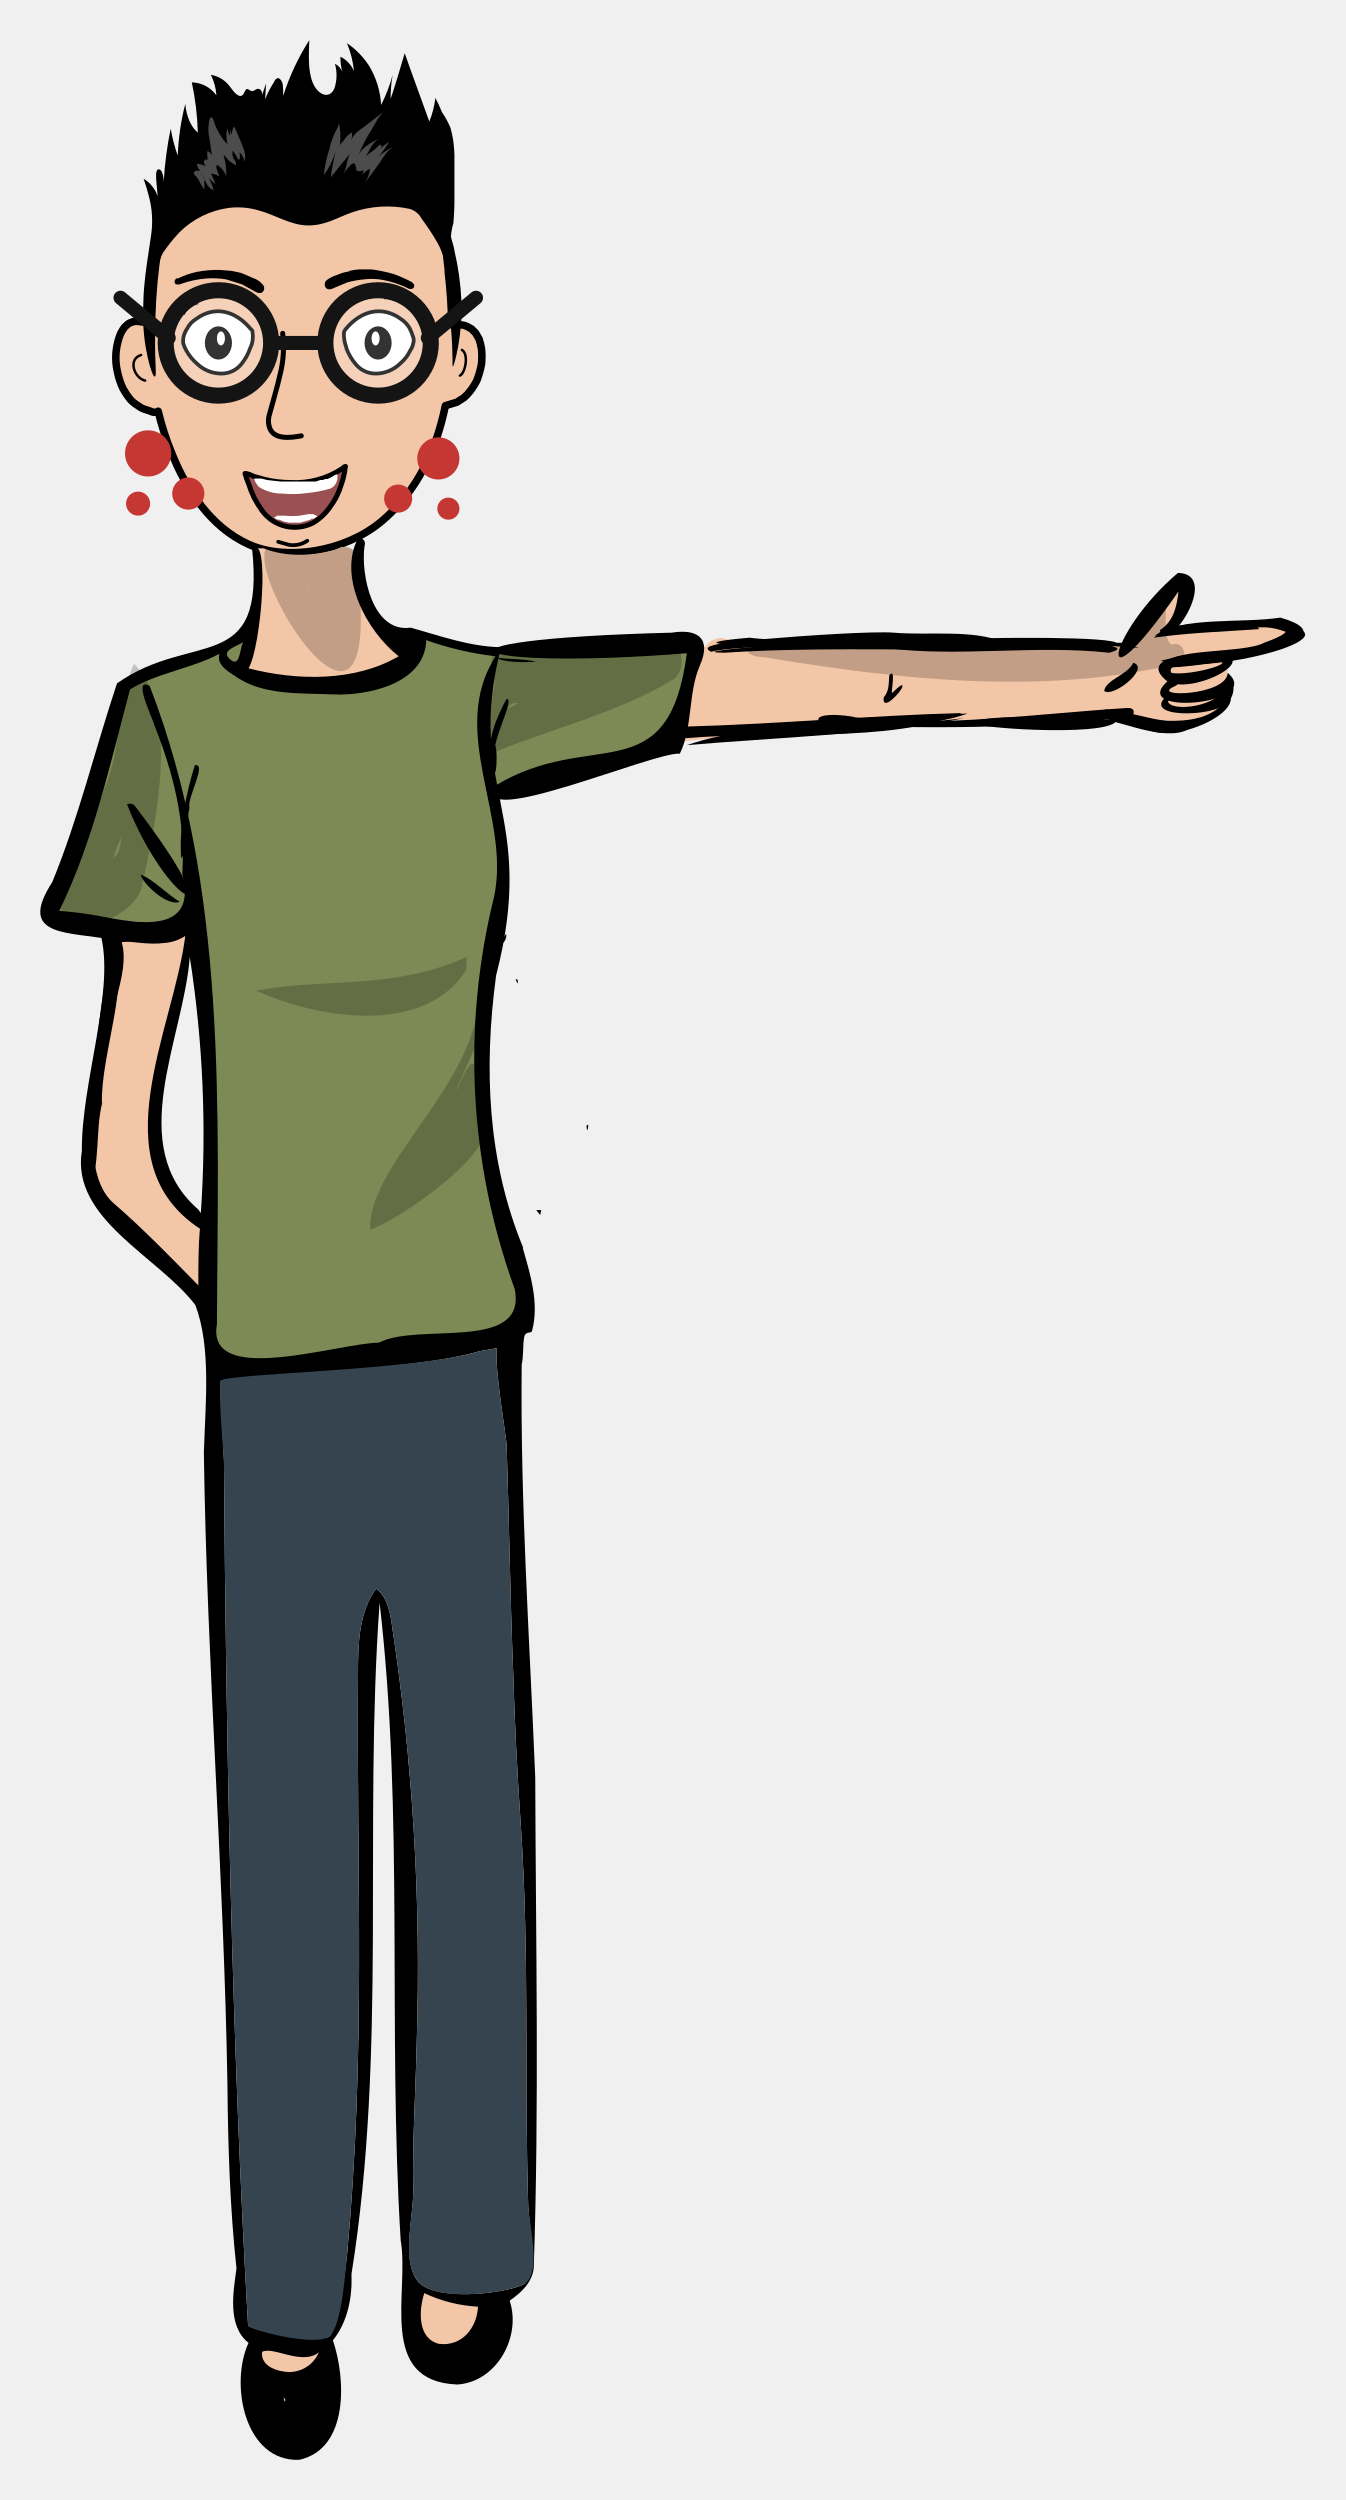
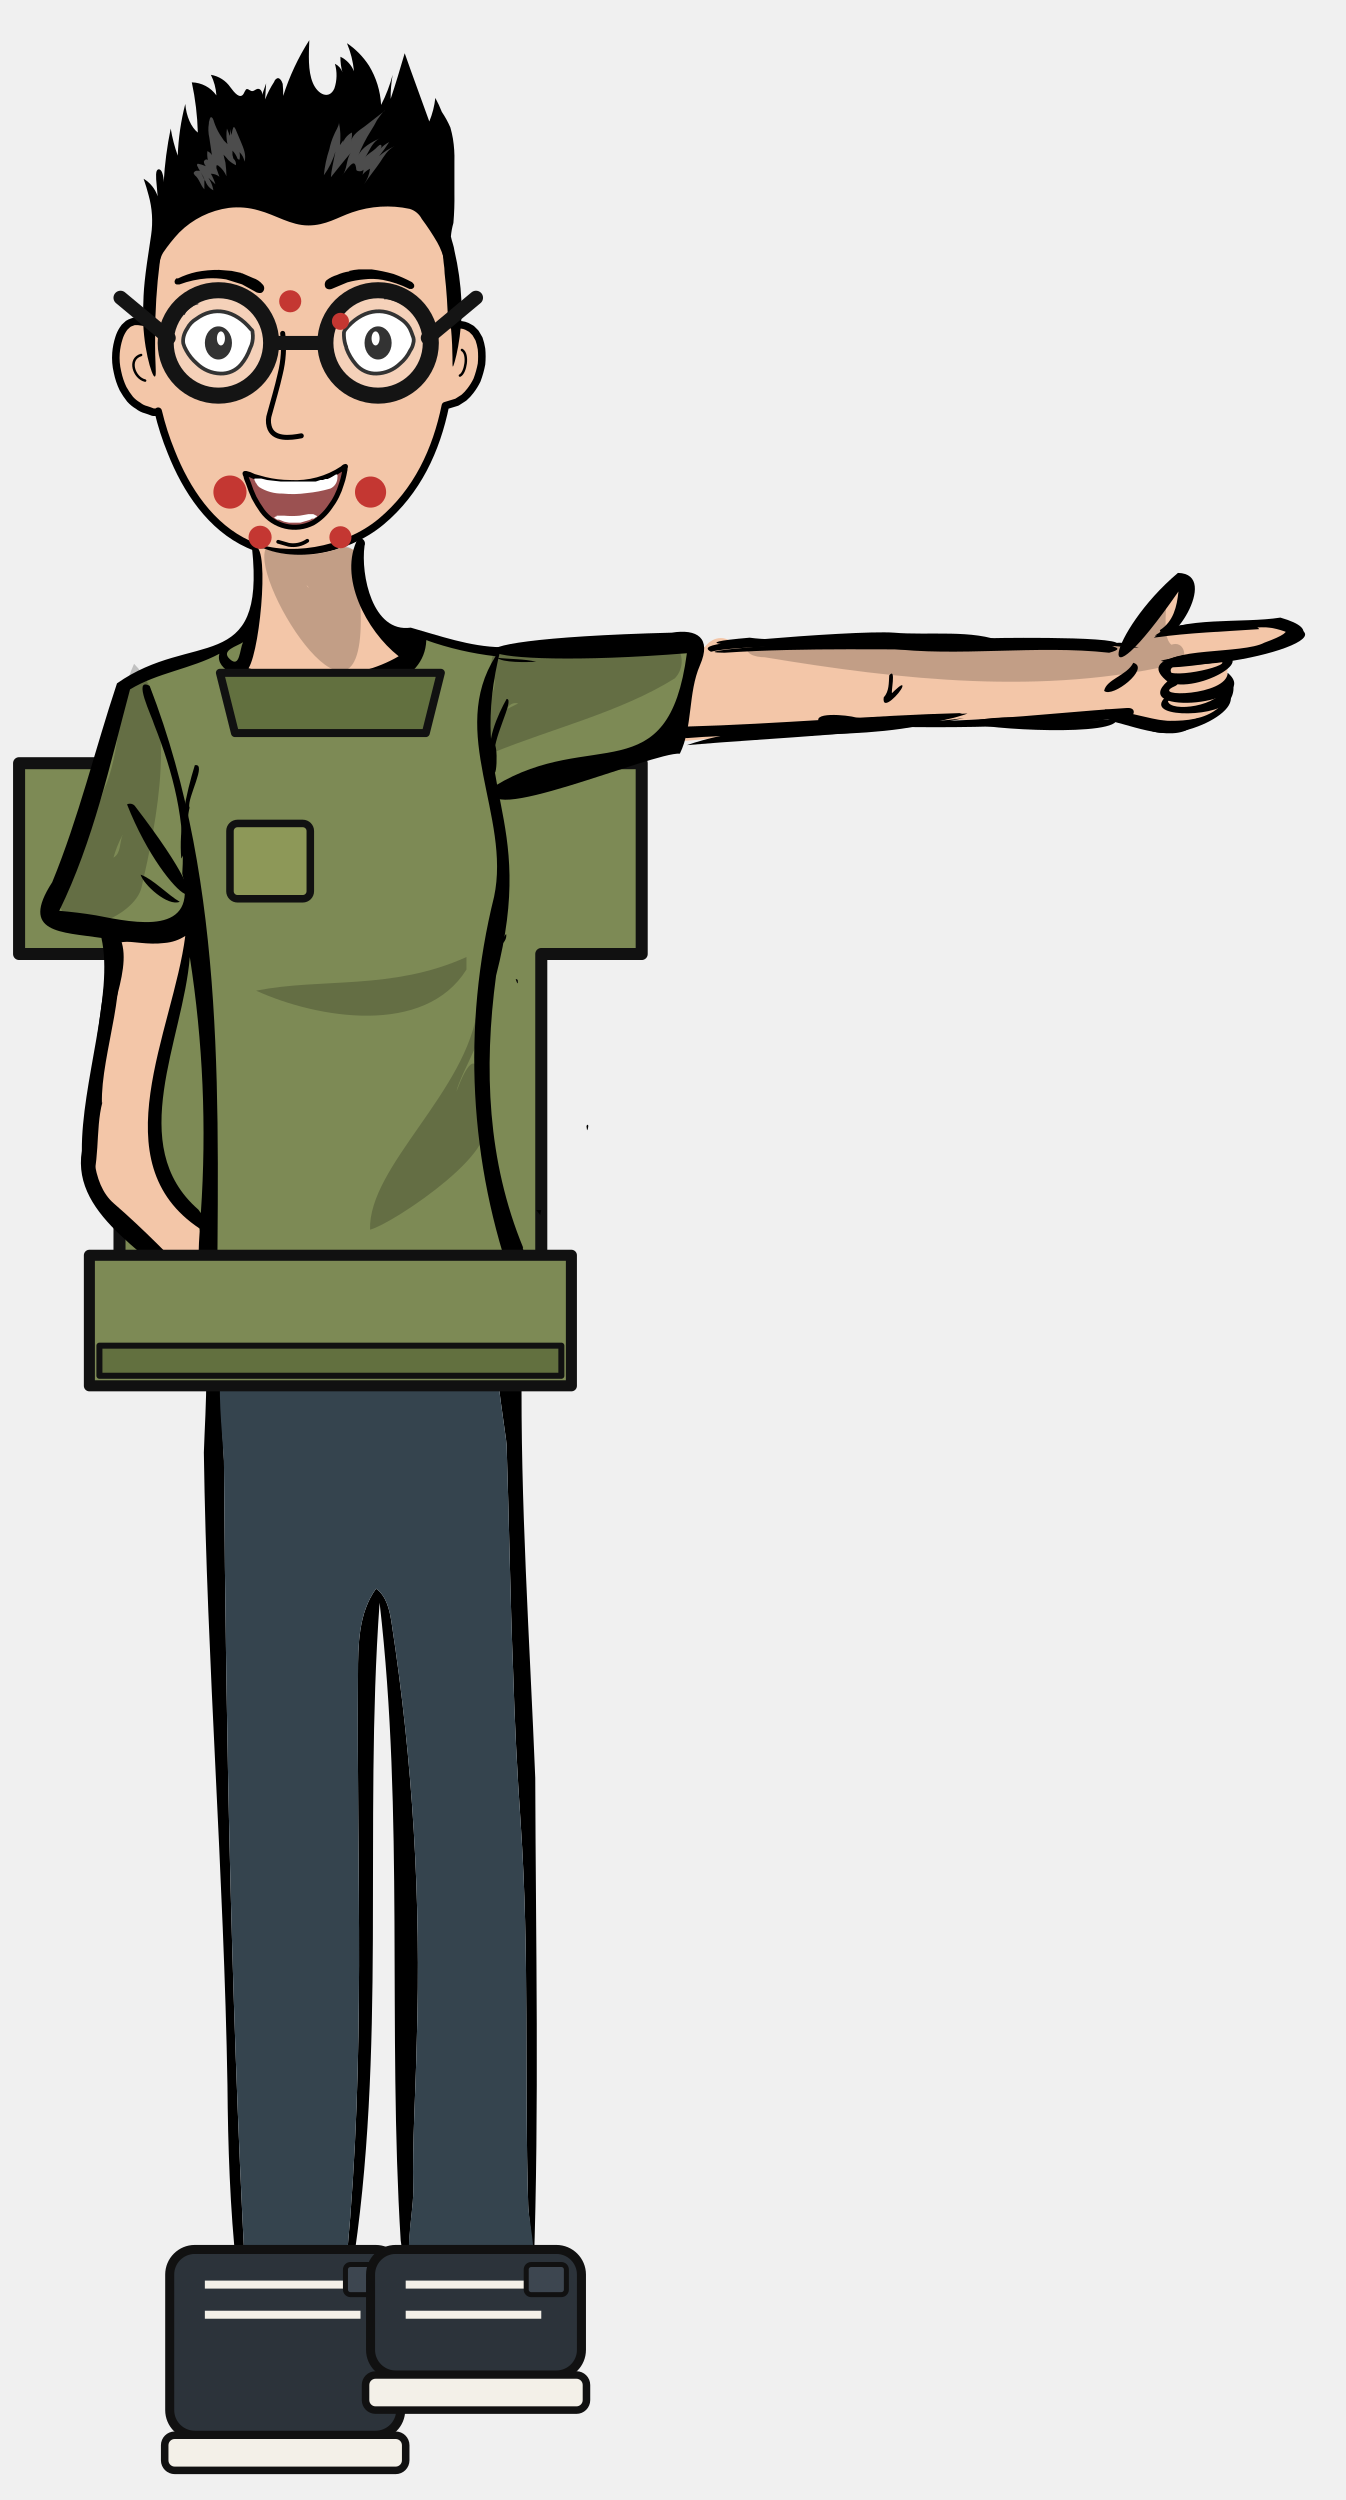
<svg xmlns="http://www.w3.org/2000/svg" width="267.9" height="497.9" viewBox="190.2 50 267.9 497.9">
+   <path fill="#7d8a55" stroke="#111" stroke-linejoin="round" stroke-width="2.4" d="M214 190h84v12h20v38h-20v82h-84v-82h-20v-38h20Z" />
  <svg width="500" height="600" preserveAspectRatio="xMidYMin slice" style="overflow:visible" viewBox="0 0 500 600">
    <svg width="500" height="600" style="overflow:visible">
      <svg width="500" height="600" preserveAspectRatio="xMidYMin slice" style="overflow:visible" viewBox="0 0 500 600">
        <svg viewBox="0 0 500 600">
          <path fill="#f3c6a8" stroke="#000" stroke-linecap="round" stroke-linejoin="round" stroke-width="1.5" d="M286.1 119.5a11.7 11.7 0 0 0-.5-2l-.7-1.2-.8-.8-.9-.5a3.5 3.5 0 0 0-1.1-.3h-1.9c-.1-3.5-.3-6.9-.7-10.3a16 16 0 0 0-.2-2.2c-.5-6.1-1.6-12.5-5.9-17.1s-11.7-4.9-17.7-5-13.5 0-19.8 2.4a22.2 22.2 0 0 0-9.5 6.5c-2.6 3.2-3.8 7.1-4.7 11a64 64 0 0 0-2 14.4l-.2-.2h-.4l-1.4-.2h-.8l-.8.3a1.8 1.8 0 0 0-.7.5 2.7 2.7 0 0 0-.7.8 6.7 6.7 0 0 0-.8 1.7 13.3 13.3 0 0 0-.6 3 12.2 12.2 0 0 0 .3 3.8 14.2 14.2 0 0 0 1.1 3.3 15.3 15.3 0 0 0 1.4 2.1 6.5 6.5 0 0 0 1.6 1.3 4 4 0 0 0 1.6.8l.6.2.8.3h.8l.2-.2a55 55 0 0 0 2.6 8.1c3 7.6 7.9 15 15.4 18.4s19.2 1.5 26.4-4.5 11-14.3 12.8-23.1l2.3-.7 1.4-.9a8.6 8.6 0 0 0 1.3-1.4 12 12 0 0 0 1.3-2.1 19 19 0 0 0 .9-3.2 16 16 0 0 0 0-3" />
          <path fill="none" stroke="#000" stroke-linecap="round" stroke-linejoin="round" stroke-width=".5" d="M218.3 120.7c-2.7.8-1.4 4.6.8 5.1m63.1-6.1c1.4.8.7 4.6-.4 5.1" />
          <path d="M282.1 109.9a56 56 0 0 0-1.4-10c-.1-.9-.5-1.8-.7-2.8a14 14 0 0 1 .5-2.7 57 57 0 0 0 .2-5.9v-6.3a24 24 0 0 0-.3-4.6 23 23 0 0 0-.5-2.2 18.7 18.7 0 0 0-1.7-3.1 24 24 0 0 0-1.3-2.8 17.1 17.1 0 0 1-1.2 4.7c-1.6-4.5-3.3-9-4.9-13.6-.9 3.1-1.8 6.1-2.8 9.1a26 26 0 0 1 .4-4.8 30 30 0 0 1-2.3 6 16.7 16.7 0 0 0-2.4-7.8 15.8 15.8 0 0 0-4.4-4.5 19.2 19.2 0 0 1 1.4 5.6 5.5 5.5 0 0 0-2.7-2.9 10.6 10.6 0 0 0 .4 3.1 2.9 2.9 0 0 0-1.5-1.7 8.2 8.2 0 0 1-.1 4.9c-1 2.3-3.3 1.3-4.3-1.1s-.8-5.6-.7-8.5a47.5 47.5 0 0 0-5.2 11.1 18.5 18.5 0 0 0-.1-2.4c-.2-.7-.7-1.3-1.1-1.1a1.1 1.1 0 0 0-.6.7 19.2 19.2 0 0 0-1.8 3.5c.1-1 .1-2.1.2-3.2l-.8 2.3c.1-.7-.4-1.3-.9-1.2s-.8.6-1.3.4-.6-.5-1-.3a7 7 0 0 0-.5.9c-.7 1.1-1.8-.2-2.6-1.3a5.9 5.9 0 0 0-3.9-2.5 10.8 10.8 0 0 1 1.1 4.1 6.2 6.2 0 0 0-4.9-2.6 54.7 54.7 0 0 1 1.2 10c-1.3-1-2.3-3.2-2.5-5.7a48.2 48.2 0 0 0-1.5 10.3 30.5 30.5 0 0 1-1.4-5.4 73 73 0 0 0-1.4 10.7 5.4 5.4 0 0 0-.3-1.9c-.2-.6-.7-.9-1-.5s-.2 1.2-.2 1.8l.3 3.4a6.4 6.4 0 0 0-2.8-3.5c.4 1.1.7 2.2 1 3.3a19.1 19.1 0 0 1 .5 7.9c-1.4 9.1-1.5 10.7-1.6 14.9-.2 7.2 1.8 13.4 2.3 13.3s0-2.1.1-8.3a113 113 0 0 1 .9-14.3 4.8 4.8 0 0 1 .7-2.1 33 33 0 0 1 3.2-4 17.3 17.3 0 0 1 9.9-4.9 14.7 14.7 0 0 1 5.9.5c3.4.9 6.4 3 9.9 3s5.8-1.6 8.7-2.6a21.4 21.4 0 0 1 11.5-.7 4 4 0 0 1 2.4 2 48 48 0 0 1 3.1 4.7c2.7 4.8 2.2 11.3 2.7 16.8s.2 7.9.4 7.9 2-6.2 1.7-13.1" />
          <path fill="#fff" d="m257.9 78.9.7-1v.5c0-.7 1.1-1.8 1.7-2a5.5 5.5 0 0 1-.2 1.8c.2-1.3 1.7-2.3 2.7-3l4.1-3.2c-.3 0-1.4 1.6-1.6 1.9a23 23 0 0 1-1.2 2.1 30.6 30.6 0 0 0-2.6 5.1c.7-1.8 2.8-2.8 4.4-3.6-1.6.8-2.1 2.5-3 3.9.4-.7 1.5-1.2 2.1-1.8s.9-.9 1.1-.7 0 .6-.2.8a5.9 5.9 0 0 1 1.8-1.4 28 28 0 0 1-2 2.8 12.7 12.7 0 0 1 3.1-2c-1.4.7-2.1 2-2.9 3.2s-2.2 2.9-3.2 4.4a6.9 6.9 0 0 0 1.2-3.1 4.4 4.4 0 0 0-1.5 1.2 4.4 4.4 0 0 0 .2-1 1 1 0 0 1-.9.3c-.7-.1-.5-.3-.6-.8s-.3-1.2-1.1-.4-1.1 1.4-1.7 2.1c1.1-1.1.8-3.4 1.8-4.6-1.4 1.6-2.7 3.3-4 4.9a15 15 0 0 1 .3-2.1l.6-3a14.7 14.7 0 0 1-2.3 4.7 23 23 0 0 1 1.1-5.2 13 13 0 0 1 .9-2.8c.2-.6 1.1-1.9 1-2.5a13.7 13.7 0 0 1 .2 4.5m-28 4.8c.1 0 .2.2.2.3h-.8c-.3.1-.6.3-.5.6l.2.3c.9.7 1.1 2 1.9 2.8v-2a4.7 4.7 0 0 0-.5-1 7.5 7.5 0 0 0-.7-1.2.8.8 0 0 0-.2-.4c-.1-.2-.1-.4.1-.5l.8.2.8.3a1.5 1.5 0 0 1-.4-.9c.1-.4.6-.6.8-.3a5.5 5.5 0 0 1-.1-1.8 1.8 1.8 0 0 1 .9.8l-.5-3.4a7.7 7.7 0 0 1-.2-1.5 6.6 6.6 0 0 1 .1-1.4 1.3 1.3 0 0 1 .1-.6 2.1 2.1 0 0 1 .2-.6c.4-.3.7.7.7.8a12.3 12.3 0 0 0 1.2 2.6l.8 1.2.4.4.3.3a8.1 8.1 0 0 1-.1-3.1c.2.4.3.8.5 1.3s.1-.8.1-1.2a4.2 4.2 0 0 0 .4 1.2 3 3 0 0 1 .2-1.3c0-.1.1-.3.2-.3s.2.3.3.4l1.1 2.6c.5 1.2 1.1 2.6.7 3.9a3.5 3.5 0 0 0-1-1.9 3.8 3.8 0 0 1 0 1.5.5.5 0 0 1-.4-.2 4.4 4.4 0 0 0-1-1.6v.9c.1.2.1.5.2.7a1.5 1.5 0 0 1 .5 1.3 5.6 5.6 0 0 1-1.5-1l-.6-.7-.4-.4c0 .1.1.2.1.4l.3 1.2a25 25 0 0 1 .2 2.7 5.1 5.1 0 0 0-1.6-2.1c-.2-.1-.4-.2-.4.1v.4l.6 1.7a2.7 2.7 0 0 0-1.7-.6 10.2 10.2 0 0 1 .9 2.1l-1.4-1.3a6.3 6.3 0 0 1 1 2.5 3.1 3.1 0 0 1-1.6-1.9h-.1" opacity=".3" />
        </svg>
      </svg>
    </svg>
    <svg width="500" height="600" style="overflow:visible">
      <svg width="500" height="600" preserveAspectRatio="xMidYMin slice" style="overflow:visible" viewBox="0 0 500 600">
        <svg viewBox="0 0 500 600">
          <path stroke="#000" stroke-miterlimit="10" stroke-width=".5" d="m238.2 104.6 2.3 1a3.8 3.8 0 0 1 1.8 1.2.8.8 0 0 1 0 1.2c-.2.2-.6.1-.9 0l-2.9-1.6-3.2-1a17 17 0 0 0-3.9-.2 20 20 0 0 0-5.5 1.2h-.5c-.3-.1-.2-.5 0-.7h.3a16.3 16.3 0 0 1 3.7-1.3 22.5 22.5 0 0 1 4.4-.4l2.5.2 1.9.4m21.6-.3a8.4 8.4 0 0 0-2.4.7 6.3 6.3 0 0 0-2 1 .9.9 0 0 0-.1 1.2.9.9 0 0 0 .9.1l3.1-1.3a19 19 0 0 1 3.3-.6 12.8 12.8 0 0 1 3.9.1 20.7 20.7 0 0 1 5.3 1.8h.4a.4.4 0 0 0 .1-.7l-.2-.2a28 28 0 0 0-3.6-1.6 33 33 0 0 0-4.3-.9h-2.5a12.5 12.5 0 0 0-1.9.3m-2.3 1.7h-.1" />
          <path fill="none" stroke="#000" stroke-linecap="round" stroke-linejoin="round" d="M246.5 116.4a22.2 22.2 0 0 1-.5 8.1c-.6 2.7-1.4 5.3-2.1 7.9a4.3 4.3 0 0 0-.1 2.5c.7 2.8 4.3 2.3 6.4 1.9" />
          <path fill="#9b5151" stroke="#000" stroke-linecap="round" stroke-linejoin="round" d="M259 142.9c-.2 0-.5.3-.6.4a16.9 16.9 0 0 1-10.4 2.8 21.4 21.4 0 0 1-5-.6l-2.2-.6-.9-.4-.7-.2h-.2c0 .2.2.4.2.6s.3.9.5 1.4a23 23 0 0 0 1.1 2.8 23 23 0 0 0 1.6 2.6 8 8 0 0 0 10.2 2.4 10.7 10.7 0 0 0 3.3-3.1 14.2 14.2 0 0 0 2.3-4.6 12 12 0 0 0 .5-1.8c.1-.3.1-.7.2-1v-.4a.4.4 0 0 0 .1-.3" />
          <path fill="none" stroke="#000" stroke-linecap="round" stroke-linejoin="round" stroke-width=".75" d="m245.6 157.9 2.1.6a5 5 0 0 0 3.7-.8" />
          <path fill="#fff" d="M257.4 145.1c0-.1.1-.5-.1-.6h-.2l-1 .6-.6.3h-.5l-.5.2h-.5l-.9.3h-7l-2.7-.3-1.2-.3h-1.3a.4.4 0 0 0 .1.5.5.5 0 0 0 .2.4 2.4 2.4 0 0 0 .6.8 8.5 8.5 0 0 0 4.7 1.3 19.3 19.3 0 0 0 4.8-.1 24.4 24.4 0 0 0 4.7-.9 2.4 2.4 0 0 0 1.4-2.2m-7.5 7.6 1.7-.3h1l.6.3a.1.1 0 0 1 .1.1h.1l-.2.2h-.1l-.4.3h-.4l-.3.2-1 .3-1 .3h-2.2l-1-.2-1-.4h-.4l-.6-.4.2-.2h.2c.1-.1.1-.1.1-.2h1.5a16 16 0 0 0 3.1 0" />
          <path fill="#fff" stroke="#000" stroke-linecap="round" stroke-linejoin="round" stroke-width=".75" d="m240.3 118.7-.3.7a10.1 10.1 0 0 1-1.8 3.2 5.1 5.1 0 0 1-4.1 1.8 7 7 0 0 1-4.7-2 9.2 9.2 0 0 1-2.1-2.6 6 6 0 0 1-.6-1.4 3.8 3.8 0 0 1 .1-1.5 5.2 5.2 0 0 1 .7-1.5 4.7 4.7 0 0 1 1.8-1.9c3.5-2.6 7.7-1.8 10.9 2.1a.6.6 0 0 1 .3.6 5.4 5.4 0 0 1-.2 2.5" />
          <ellipse cx="233.7" cy="118.3" rx="2.7" ry="3.3" />
          <path fill="#fff" stroke="#000" stroke-linecap="round" stroke-linejoin="round" stroke-width=".75" d="M259 118.7a1.9 1.9 0 0 1 .2.7 10.4 10.4 0 0 0 1.9 3.2 5.1 5.1 0 0 0 4.1 1.8 7 7 0 0 0 4.7-2 7.5 7.5 0 0 0 2-2.6 3.5 3.5 0 0 0 .6-1.4 2 2 0 0 0-.1-1.5 12 12 0 0 0-.6-1.5 5.5 5.5 0 0 0-1.8-1.9c-3.6-2.6-7.8-1.8-11 2.1a1.6 1.6 0 0 0-.3.6 7.4 7.4 0 0 0 .3 2.5" />
          <ellipse cx="265.5" cy="118.3" rx="2.7" ry="3.3" />
          <ellipse cx="265" cy="117.4" fill="#fff" rx=".8" ry="1.4" />
          <ellipse cx="234.2" cy="117.4" fill="#fff" rx=".8" ry="1.4" />
          <path fill="none" stroke="#000" stroke-linecap="round" stroke-linejoin="round" stroke-width=".25" d="M266.8 109.5a2.1 2.1 0 0 1 1.1.1 10.5 10.5 0 0 1 5.2 3m-46.2 0a2.4 2.4 0 0 1 1.1-1.3 3.5 3.5 0 0 1 1.6-.8" />
        </svg>
      </svg>
    </svg>
    <svg width="500" height="600" style="overflow:visible">
      <svg width="500" height="600" preserveAspectRatio="xMidYMin slice" style="overflow:visible" viewBox="0 0 500 600">
        <svg viewBox="0 0 500 600">
          <path fill="#7d8a55" fill-rule="evenodd" d="M269.9 177.7c1.3-1.8 17.3 2.2 19.1 2.2l39-1.4-4 20.5-35 9c3.1 8.8.1 28.1-2 37-1.6 11.5-.1 34.6 2 46 1.9 5.6 8.7 17.7 4.5 23.9l-60.5 7.7c-3.2-23.1 1-65.8-5-88.6l-28-1.1c4.5-9.5 11.4-35.1 14-45.6 4.7-1.7 21.2-8.1 25.3-10.3-2.9 12 3.6 7.8 11.6 9.4 5.3 0 16.2-1.1 20.4-4.8Z" />
          <path fill="#f3c6a8" fill-rule="evenodd" d="m258.3 158.9-1.1.5c-4.6 1.4-10.1 1.6-14.5-.2h-1.5c1.9 11.7-2.7 15-2.6 24.9 9.9 2.6 24.8 2.8 33.8-3-17.7-15.8-5.3-21.1-14.1-22.2m71.7 20c20.6-.8 63.7-1.4 84-.4 3.8-2.2 9.2-9.2 11.4-12.8 2.2 3.8-.9 7.3-2.9 10.3 5.8.1 23.9-5.8 26.3 1-8 6.1-16-2.6-13.8 11.1-3.4 6.4-7.8 7.6-14.4 5.9-4.6-1.6-39.9-.5-45.3-.5l-49.3 4.1c.4-8.8.3-11.9 4-18.7M214 234c-1.1 8.7-5.8 44.1-6.5 52 1.5 4 19.4 19.7 22.5 22.9 2-14.6-.1-15.8-8.5-26.9-1.5-7.4 5.2-38.3 6.5-46Zm28.4 280.3 13 3.4-1.7 4.7-5.7 2.9c-6.3-1.7-9.2-4.6-5.6-11m30.6-9.5 16.2 3.8c-3.7 6.1-4.1 10.2-12.5 10.3-6.1-4.3-4.3-7.8-3.7-14.1" />
          <path fill-rule="evenodd" d="M258.7 158.7a4.1 4.1 0 0 1-1.5.7 22 22 0 0 1-14.1-.1c-3 7 20.3 43.3 18.9 11.5.6-9.1-.5-11.6-3.3-12.1m-7.3 8.1c0-.1-.1-.2-.2-.3s.4.3.5.6Zm-5.2 3" opacity=".2" />
          <path fill="#f3c6a8" fill-rule="evenodd" d="M334.2 177.1c-9.8-1.1-7.6 36.1-2 9.5-.1-2.9 7.1-8.6 2-9.5" />
          <path fill-rule="evenodd" d="M339.5 177.9c-1.7 2.3 1.1 3 3 3 27.1 4.5 55.5 7.7 82.6 1.2 1.8-1.2.9-4.6-1.6-3.7-2.1-1.6-.6-8.3-1.2-10.4-1.9 1.7-6.6 8.4-6.9 10.5-25.3 2.1-50.7.3-75.9-.6m-124.9 38.6v-.2c-.6 1.5-.3 3.7-1.8 4.5a22.6 22.6 0 0 1 1.7-4.3m2.4-34.3c-3.5 7.5-2.4 17.4-6.1 25.3-2.1 7.7-9.9 13.9-8.7 22.4s15 2.7 16.3-3.2c2.9-12.7 7.7-35.4-1.5-44.5m99.5 7.2.6-.2zm-23 .7-2.2 1.1a1.8 1.8 0 0 1 2.2-1.1m26.3-13.1c-6.1.5-12.2 1.9-18.3 2.1s-15.9-3.4-12.7 6.3c.5 4-6.3 11.4-.3 14.5 11.7-4.8 25.5-8.1 36.2-14.8a4.9 4.9 0 0 0-4.9-8.1m-34.4 73.7c-1.9 16.5-21.8 31.6-21.4 44.2 4.5-1.1 29-17.5 21.4-22.4 1.1-6.5.4-17.4-4.2-5.1.7-3.8 9-16.6 4.2-16.7" opacity=".2" />
          <path fill-rule="evenodd" d="M247.7 531.4c-.1-.2 0 .1 0 .2Zm45.6-285.6v.2c0-.5.2-1-.4-1l.3.8m14.1 28.2c-.5.1-.2.6-.2 1s.4-.6.2-1m-9.5 18a4.4 4.4 0 0 1 .2-1h-1zm-6.7-102.8c-1.6 2.8-4.8 9.7-2.3 11.7-1-3.1 4.1-11.7 2.3-11.7" />
          <path fill-rule="evenodd" d="M288.4 198.3a6.4 6.4 0 0 0-.2 3.9c.9 5.9 1.4-5.2.2-3.9m-72.9 11.9c8 20.3 22 27 1.7.5a1.3 1.3 0 0 0-1.7-.5m2.7 14c.6 2 5.4 6.4 7.8 5.4-2.3-1.3-5.4-4.6-7.8-5.4m72.2 12.6c-1 2.1.9.7.6-.8zM229 202.4c-1.8 5.8-3.2 12.7-2.7 18.6 1.7-2.5.8-7.1 1.7-10.3 0 .1 0 .1-.1.1-.4-2 3.6-8.9 1.1-8.4M213.7 236a1.1 1.1 0 0 0-.7.8v-.2c-3.2 8.7-8.8 69.6-3.9 38 .1-1.2.3-2.4.5-3.6v.2c.5-3.5.9-7.1 1.5-10.6-.3-7.6 6.3-18.5 2.6-24.6" />
          <path fill-rule="evenodd" d="M212.5 237.1c-1.7 3.5-1 8.1-1.8 11.9v-.3c-.4 12.4-4.4 26.8-2.9 38.3 2.5-4.6 1.3-12 2.8-17.5a.4.4 0 0 0-.1.3c-.3-10 6.1-25.1 2-32.7m76.7-56.1c1.1 1 5.8.9 7.8.8-2.4-.6-5.3-.5-7.8-.8" />
          <path fill-rule="evenodd" d="M324 176c-54.3 1.4-40.8 7.6 3 4.1-3.7 28-19 14.7-38.2 26.4-4.8 9 31.6-6.8 36.8-6.4 2.6-5.3 1.6-12.1 4-17.6s-.6-7.3-5.6-6.5" />
          <path fill-rule="evenodd" d="M374.6 177c-5.3.5-49.3-.5-42.8 2.8 8.9-2.4 72.5-.5 42.8-2.8m8.3 15.1c-18.1.9-37.6 1.5-54.9 4.2 15.1.1 45.4-.5 54.9-4.2" />
          <path fill-rule="evenodd" d="M358.9 178c-5.1-.5-34.2 1.9-24.4 2 16.4-1.1 33-.5 49.5-.7-6.9-2.9-17.1-.5-25.1-1.3m22.9 14c-18.3.5-36.5 2.2-54.8 2.7-1.3-.1-1.3 2.3 0 2.3 17.2-1.5 40.7 1.1 54.8-5m2.2-13.4c1.6 1 4.1-.3 6-.1-1.8.8-5.2-1.5-6 .1m29.1-.6-6.1.5c3.3-.1 6.7.4 10 .5-1.3-.3-2.6-1-3.9-1" />
          <path fill-rule="evenodd" d="M414.7 191c-17.6 1.1-38.1 4-54 1.9-1.6-.5-9.7-1.3-7 1.4 20.4.9 40.8.8 61.2-1.4 1.2-.1 1.8-2-.2-1.9m-75.2-14c-26.5 2.3 34.8 1.9 42 2-3.9-5.1-30.7-.4-42-2" />
          <path fill-rule="evenodd" d="M382.2 193c-17.8 2.5-39-.2-55.2 5.4 16-1.4 43.1-2.5 55.2-5.4m30.4.1c-9.5 1.3-21.2-1.7-29.6.8 3.1 1.4 30.4 2.9 29.6-.8m12.2-29c-14 11.8-17.5 29.1.1 3.7-.3 3-1 6-3.7 7.7 1.1 5.6 12.5-11.2 3.6-11.4" />
          <path fill-rule="evenodd" d="M434.2 174c-4.4.8-11 0-14.2 3 7-1 13.9-1.2 21-1.7-1.6-2-4.6-1.1-6.8-1.3m4.5 6c-5.6.8-11.1 1.3-16.7 2 5.7-.1 11.7.4 17-2z" />
          <path fill-rule="evenodd" d="M423.5 184c-1.2-2 5.4-2.6 7.1-2.5 8.7-.1-3.6 3.3-7.1 2.5m7-3.8c-3.4 0-13.8.8-7.7 5.6 5.7 2.7 20.8-5.9 7.7-5.6" />
          <path fill-rule="evenodd" d="M434.7 184c-.1 4.6-15.8 5-10.6 2.7 1.7-.7-.4-1.7-1.3-1.1-8.2 7.2 19.4 4.7 11.9-1.6" />
          <path fill-rule="evenodd" d="M434.1 186.6c-.6 4.1-11 5.4-11.3 3 .9-.2 1.1-1.6 0-1.2-5.9 4.7 9.4 4.5 11.6 1.6 1.8-.7 2.2-5.7-.3-3.4" />
          <path fill-rule="evenodd" d="M410.3 191.3c-1.1 1.3.7 2.1 1.8 2.4h-.2c4.9 1.2 14.4 5 17-.7-5.9 2.2-12.6-1.4-18.6-1.7m5.6-9.3c-1.2 2.5-5.4 3.3-5.8 5.6 1.7 1.5 9.3-4.6 5.8-5.6m22.3-8c-5.4.6-12.9-.7-17.2 2.1 8.2 0 18.1-3.2 25.7-.1.5 6.3-18.8 3.6-25.3 5.6 9.7 3.6 47.8-6.9 16.8-7.6" />
          <path fill-rule="evenodd" d="M445.2 173c-7.5 1.2-19.8-.3-25 3.6 5.7-.4 37.5-4.3 21.8 1.4-4.2 2.3-20.3.9-19.8 4.9 4.8.5 40-5 23-9.9m-10.1 15.2c-3.7 6.8-11.9 5.2-18 5.2 2.5 6.4 20.5-.5 18-5.2M368.2 176c-8.1-.6-52.2 3.3-27.6 2.3 16.3-2 33.4-.6 49.4-.4-5.9-2.6-14.9-1.3-21.8-1.9" />
          <path fill-rule="evenodd" d="M387.6 177.1c-6.6.8-14.7-.7-20.6 1 13.8 1.8 29.7-.7 44.1.9 8.7-2.3-19.9-2-23.5-1.9" />
          <path fill-rule="evenodd" d="M387.6 178.1c-6.6.8-14.7-.7-20.6 1 13.8 1.8 29.7-.7 44.1.9 8.7-2.3-19.9-2-23.5-1.9m-20.3 6.4c-.1 1.5 0 3.2-1.1 4.4-.4 3 3.4-1 3.7-2.1s-1.6.8-2 1.2.9-5.3-.6-3.5" />
          <path fill-rule="evenodd" d="M283.1 240.6c-14.8 6.7-28.8 4.1-41.9 6.7 12.3 5.6 33.6 9.1 41.9-4.2" opacity=".2" />
          <path fill-rule="evenodd" d="M296.8 404.1c-1.1-27.4-3-54.9-2.7-82.3.4-1.8.2-4.1.5-5.5s1.5-.5 1.6-1.4c1.4-5.4-.4-11.2-1.9-16.4h.1c-7.1-17.2-7.9-35.6-5.4-54.2 8.4-32.5-6.3-37.2 1-65.4-6.2-.1-12.3-2.3-18-3.9-7.6 1.1-10-10.5-9.2-16.3a1.1 1.1 0 0 0-1.3-1.5c-4 7.6 1.6 18.4 8.1 23.5-8.7 5.1-20.3 4.9-29.9 2.4 2.5-4.1 4.4-27.1.7-23.9 2.7 25.6-11.9 16.3-26.9 26.9-4.4 13.2-7.6 26.7-12.9 39.6-6.6 10.2 1.8 9.9 9.8 11.1 2.5 11.2-4 28.9-3.9 42.4-2.2 13.6 15.2 21 22.6 30.7 3.2 8.4 2 19.7 1.7 29.4.6 42.1 4 84 4.7 126 .1 12.1.5 24.5 1.8 36.5-.7 4.9-1.8 11.5 2.4 14.8-3.8 8.2-.8 23.7 10.1 23.3 9.9-2.2 9.3-16.2 6.7-23.8 2.9-3.6 3.9-8.5 3.7-13.2 7.1-44.2 2.4-89.2 5.6-133.7 4.9 42.2 1.6 84.8 4.2 127 1.8 10.3-4.8 28.1 11.3 28.7 7.8-.5 12.8-9.5 10.4-16.7 2.2-1.5 4.5-3.6 4.8-6.5 1.1-32.3.4-65 .3-97.6m-58.2-226.2c-.7 1.5-.6 5.2-2.6 3.4s1.5-2.6 2.6-3.4M229.7 306c-5.4-5.5-10.9-11.2-16.8-16.3-9.2-7.9-.4-33.6-.9-45.6-.3-9.8 3.9-5.4 11-6.3a8.7 8.7 0 0 0 4.1-1.4c-2.4 18.9-17.1 45.1 2.9 58.3-.3 3.8-.3 7.5-.3 11.3m.5-14.4-.5-.7c-14.7-12.8-3-33.8-1.7-50.3a229.2 229.2 0 0 1 2.2 51m-10.2-105c-3.5-1.9.5 6.2.9 7.7 3.8 9.6 6.3 19.3 5.6 29.7 3.2 12.4-9.1 9.9-17.2 8.3-2.4-.4-4.9-.7-7.3-.9 6.8-13.9 10.1-29.2 14.1-44.1 5.4-3.3 12.2-4.1 17.8-7.1-.5 1.8.9 3 2.3 3.9l.7.5-.2-.2c5.5 4.2 13.3 3.6 19.9 3.9s18.2-2 18.5-10.8a62.6 62.6 0 0 0 13.8 3.2c-9.6 15.1 3.1 31.9-.3 47.9a134.2 134.2 0 0 0 4.1 78.1c2.6 12.7-19.3 6.6-27 10.7-8.2.1-34.5 8.9-32.3-3.6.2-42.4 2.2-87-13.4-127.2m26.9 341.7c-.1-.2-.1-.5-.2-.7s.6.3.2.7m-.3-6c-2.1-.3-4.5-1.5-4.2-3.9 2.2-1.2 7.9 2.8 11.3.1a6.4 6.4 0 0 1-7.1 3.8m31-5.5c-4.3-1.1-4-6.7-2.9-10.1a28.6 28.6 0 0 0 10.7 2.7c-.2 4.2-3.2 8-7.8 7.4m16.6-11.7c-4.2 1.8-17.8 3.3-20.9-.9s-.8-12.5-.8-17.8c-.2-10 .5-20 .7-29.9a454 454 0 0 0-5-83.2c-.4-2.6-1-5.4-3.1-6.9-3.5 4.8-3.6 11.2-3.6 17.1-.3 41.2 1.6 74.8-2.2 115.8-.3 2.4-1.7 14.5-3.5 16s-16.2-1.3-16.2-2.2c-3.2-55.8-4.4-116.2-4.8-172.2 0-.8-.9-15.1-.6-15.9s39-2 51.5-5.9l3.5-.6c-.7 3.1 1.9 18 1.9 19.3.5 14.9.7 30.1 1.3 45 .3 10.2.8 20.1 1.5 30.3 1.8 26.5.7 49.5 1.5 76.1.1 3.8 2.3 14.4-1.2 15.9" />
          <path fill="#35444e" fill-rule="evenodd" d="M295.4 489.2c-.8-26.6.3-49.6-1.5-76.1-.7-10.2-1.2-20.1-1.5-30.3-.6-14.9-.8-30.1-1.3-45 0-1.3-2.6-16.2-1.9-19.3l-3.5.6c-12.5 3.9-50.8 4.4-51.5 5.9s.6 15.1.6 15.9c.4 56 1.6 116.4 4.8 172.2 0 .9 13.6 4.4 16.2 2.2s3.2-13.6 3.5-16c3.8-41 1.9-74.6 2.2-115.8 0-5.9.1-12.3 3.6-17.1 2.1 1.5 2.7 4.3 3.1 6.9a454 454 0 0 1 5 83.2c-.2 9.9-.9 19.9-.7 29.9 0 5.3-2.4 13.5.8 17.8s16.7 2.7 20.9.9 1.3-12.1 1.2-15.9" />
        </svg>
      </svg>
    </svg>
  </svg>
  <g fill="none" stroke="#141414" stroke-linecap="round" stroke-linejoin="round">
    <circle cx="233.7" cy="118.3" r="10.5" fill="#fff" fill-opacity=".2" stroke-width="3.2" />
    <circle cx="265.5" cy="118.3" r="10.5" fill="#fff" fill-opacity=".2" stroke-width="3.2" />
    <path stroke-width="2.8" d="M244.2 118.3H255m-31.2-1-9.6-8m61.2 8 9.6-8" />
  </g>
  <g fill="#c43732">
-     <circle cx="219.7" cy="140.3" r="4.6" />
-     <circle cx="227.7" cy="148.3" r="3.2" />
-     <circle cx="217.7" cy="150.3" r="2.4" />
-     <circle cx="277.5" cy="141.3" r="4.2" />
-     <circle cx="269.5" cy="149.3" r="2.8" />
-     <circle cx="279.5" cy="151.3" r="2.2" />
+     <circle cx="248" cy="110" r="2.2" />
+     <circle cx="258" cy="114" r="1.7" />
+     <circle cx="236" cy="148" r="3.3" />
+     <circle cx="242" cy="157" r="2.3" />
+     <circle cx="264" cy="148" r="3.1" />
+     <circle cx="258" cy="157" r="2.2" />
+   </g>
+   <g stroke="#111" stroke-linejoin="round">
+     <path fill="#62703f" stroke-width="1.6" d="M234 184h44l-3 12h-38Z" />
+     <rect width="16" height="15" x="236" y="214" fill="#8d9858" stroke-width="1.5" rx="1.5" />
+     <path fill="#7d8a55" stroke-width="2.2" d="M208 300h96v26h-96Z" />
+     <path fill="#62703f" stroke-width="1.2" d="M210 318h92v6h-92Z" />
+   </g>
+   <g stroke="#111" stroke-linejoin="round">
+     <rect width="46" height="37" x="224" y="498" fill="#2c333a" stroke-width="1.8" rx="5" />
+     <rect width="48" height="7" x="223" y="535" fill="#f3f0e8" stroke-width="1.5" rx="2" />
+     <path fill="none" stroke="#f3f0e8" stroke-width="1.6" d="M231 505h31m-31 6h31" />
+     <rect width="8" height="6" x="259" y="501" fill="#3d4650" rx="1" />
+   </g>
+   <g stroke="#111" stroke-linejoin="round">
+     <rect width="42" height="25" x="264" y="498" fill="#2c333a" stroke-width="1.8" rx="5" />
+     <rect width="44" height="7" x="263" y="523" fill="#f3f0e8" stroke-width="1.5" rx="2" />
+     <path fill="none" stroke="#f3f0e8" stroke-width="1.6" d="M271 505h27m-27 6h27" />
+     <rect width="8" height="6" x="295" y="501" fill="#3d4650" rx="1" />
  </g>
</svg>
